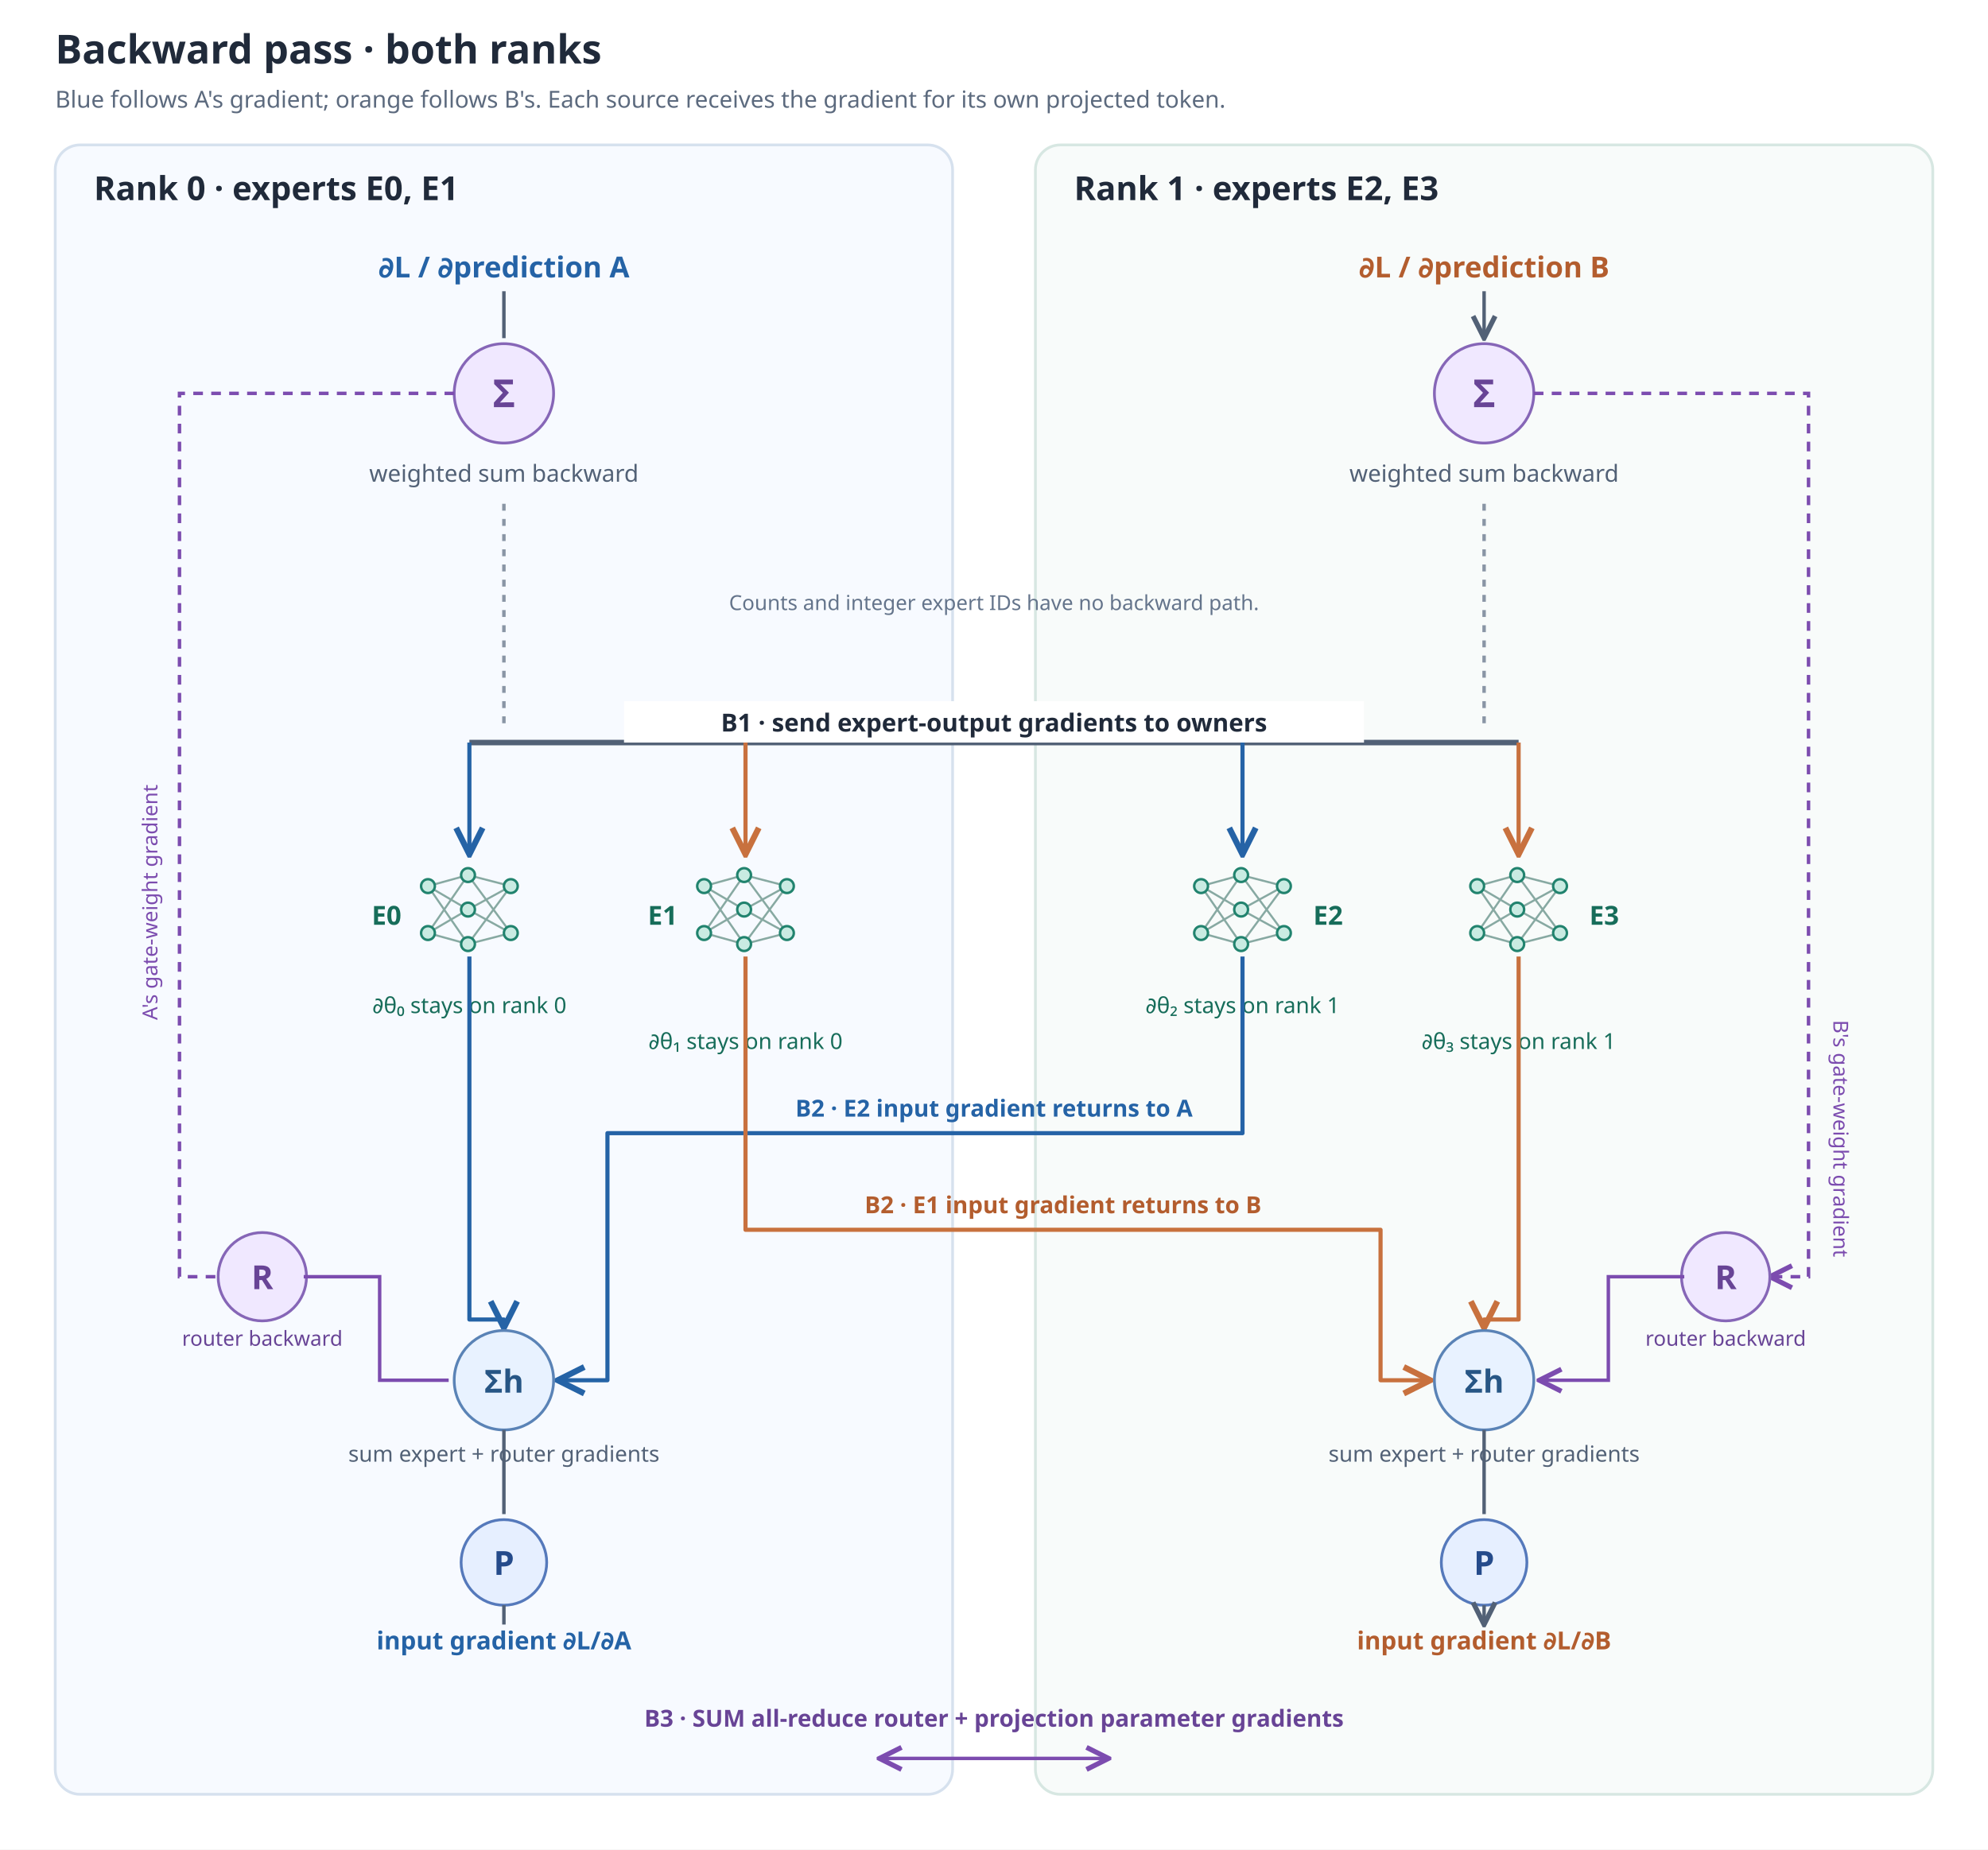
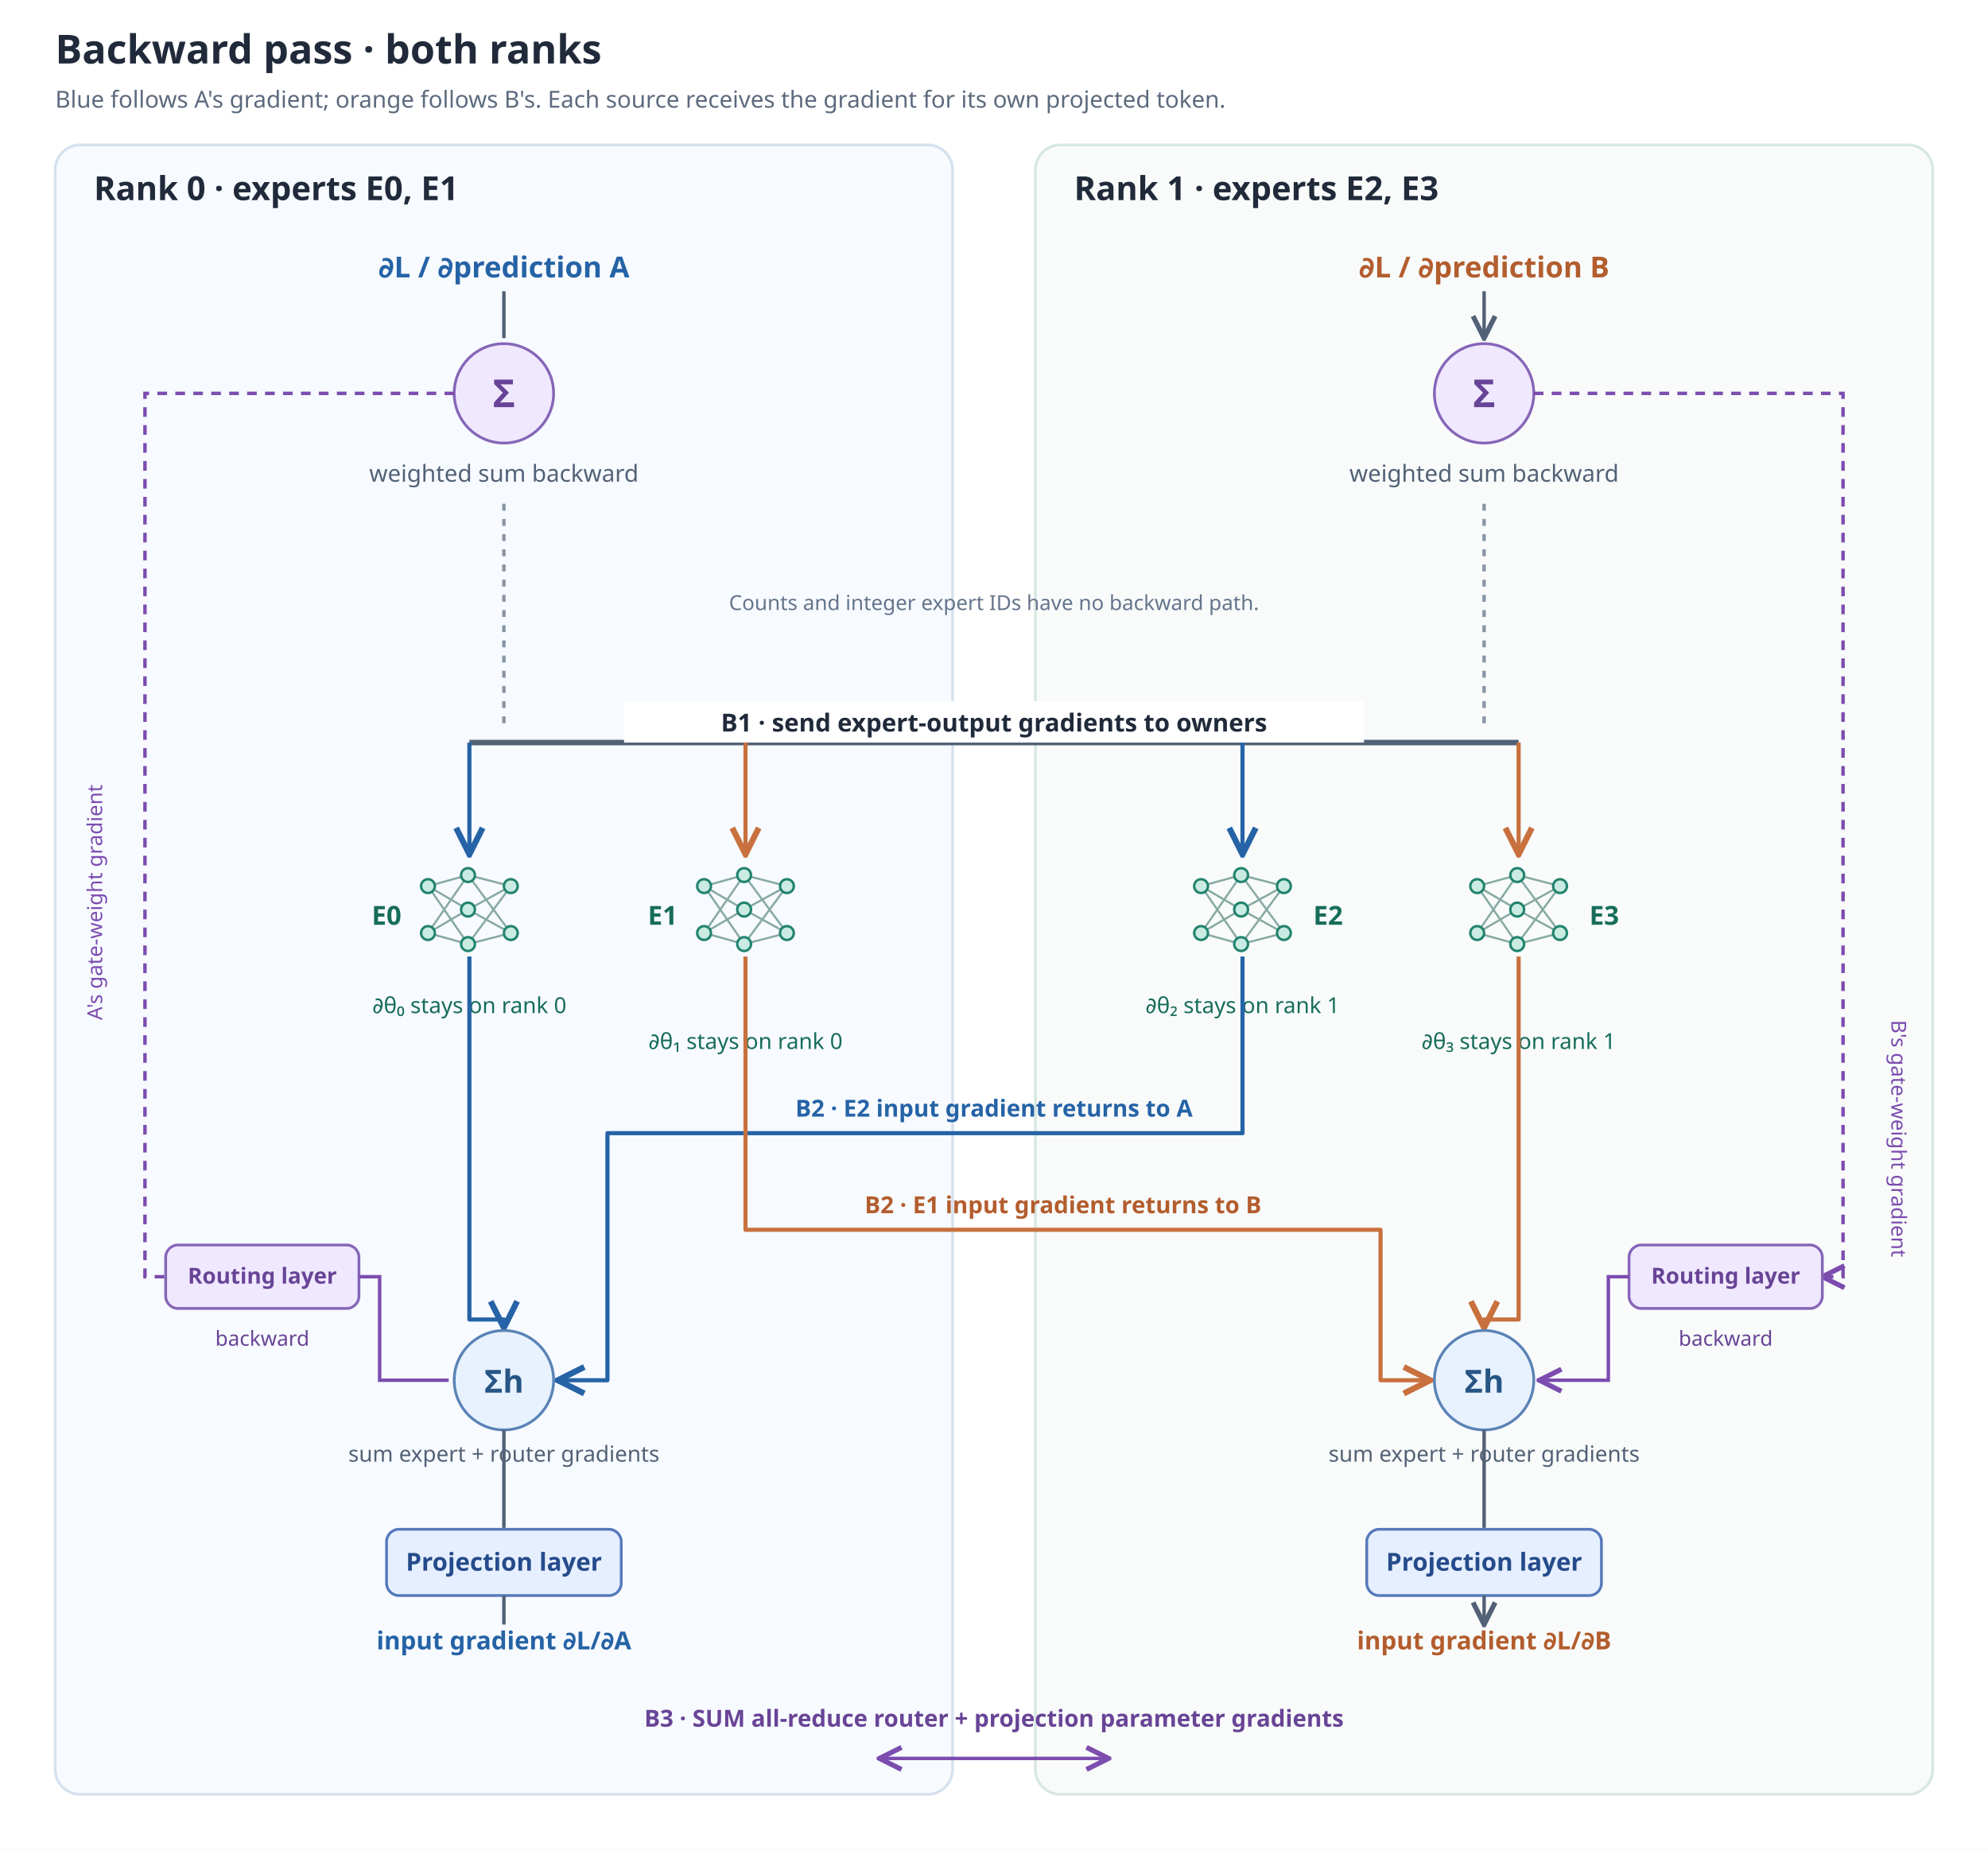
<svg xmlns="http://www.w3.org/2000/svg" xmlns:xlink="http://www.w3.org/1999/xlink" viewBox="0 0 1440 1340" role="img" aria-labelledby="title desc">
  <defs>
    <marker id="gray-arrow" viewBox="0 0 10 10" refX="9" refY="5" markerWidth="8" markerHeight="8" orient="auto">
      <path d="M1 1L9 5L1 9" fill="none" stroke="#526176" stroke-width="1.8" />
    </marker>
    <marker id="two-way" viewBox="0 0 10 10" refX="9" refY="5" markerWidth="8" markerHeight="8" orient="auto-start-reverse">
      <path d="M1 1L9 5L1 9" fill="none" stroke="#7c4caf" stroke-width="1.8" />
    </marker>
    <marker id="blue-arrow" viewBox="0 0 10 10" refX="9" refY="5" markerWidth="8" markerHeight="8" orient="auto">
      <path d="M1 1L9 5L1 9" fill="none" stroke="#2563a6" stroke-width="1.8" />
    </marker>
    <marker id="orange-arrow" viewBox="0 0 10 10" refX="9" refY="5" markerWidth="8" markerHeight="8" orient="auto">
      <path d="M1 1L9 5L1 9" fill="none" stroke="#c8713e" stroke-width="1.8" />
    </marker>
    <marker id="purple-arrow" viewBox="0 0 10 10" refX="9" refY="5" markerWidth="8" markerHeight="8" orient="auto">
      <path d="M1 1L9 5L1 9" fill="none" stroke="#7c4caf" stroke-width="1.8" />
    </marker>
    <symbol id="expert" viewBox="0 0 76 68">
      <g fill="none" stroke="#87a9a2" stroke-width="1.5">
        <path d="M8 17L37 9M8 17L37 34M8 17L37 59M8 51L37 9M8 51L37 34M8 51L37 59M37 9L68 17M37 9L68 51M37 34L68 17M37 34L68 51M37 59L68 17M37 59L68 51" />
      </g>
      <g fill="#c9ebe2" stroke="#21836e" stroke-width="1.8">
        <circle cx="8" cy="17" r="5" />
        <circle cx="8" cy="51" r="5" />
        <circle cx="37" cy="9" r="5" />
        <circle cx="37" cy="34" r="5" />
        <circle cx="37" cy="59" r="5" />
        <circle cx="68" cy="17" r="5" />
        <circle cx="68" cy="51" r="5" />
      </g>
    </symbol>
  </defs>
  <rect width="1440" height="1340" fill="#fff" />
  <text x="40" y="46" fill="#202a3a" font-family="system-ui,sans-serif" font-size="29" font-weight="700">Backward pass · both ranks</text>
  <text x="40" y="78" fill="#5c6a7e" font-family="system-ui,sans-serif" font-size="17">Blue follows A's gradient; orange follows B's. Each source receives the gradient for its own projected token.</text>
  <rect x="40" y="105" width="650" height="1195" rx="18" fill="#f7faff" stroke="#d6e1ee" stroke-width="2" />
  <rect x="750" y="105" width="650" height="1195" rx="18" fill="#f8fbfa" stroke="#d7e7e2" stroke-width="2" />
  <text x="68" y="145" fill="#202a3a" font-family="system-ui,sans-serif" font-size="24" font-weight="700">Rank 0 · experts E0, E1</text>
  <text x="778" y="145" fill="#202a3a" font-family="system-ui,sans-serif" font-size="24" font-weight="700">Rank 1 · experts E2, E3</text>
  <g font-family="system-ui,sans-serif" text-anchor="middle">
    <text x="365" y="201" fill="#2563a6" font-size="21" font-weight="700">∂L / ∂prediction A</text>
    <text x="1075" y="201" fill="#b35d2e" font-size="21" font-weight="700">∂L / ∂prediction B</text>
    <circle cx="365" cy="285" r="36" fill="#f0e8ff" stroke="#8666b7" stroke-width="2" />
    <text x="365" y="295" fill="#684496" font-size="28" font-weight="700">Σ</text>
    <circle cx="1075" cy="285" r="36" fill="#f0e8ff" stroke="#8666b7" stroke-width="2" />
    <text x="1075" y="295" fill="#684496" font-size="28" font-weight="700">Σ</text>
    <text x="365" y="349" fill="#526176" font-size="17">weighted sum backward</text>
    <text x="1075" y="349" fill="#526176" font-size="17">weighted sum backward</text>
  </g>
  <path d="M365 211V245M1075 211V245" fill="none" stroke="#526176" stroke-width="2.5" marker-end="url(#gray-arrow)" />
  <text x="720" y="442" text-anchor="middle" fill="#64748b" font-family="system-ui,sans-serif" font-size="15">Counts and integer expert IDs have no backward path.</text>
  <path d="M365 365V529M1075 365V529" fill="none" stroke="#8995a5" stroke-width="2.5" stroke-dasharray="5 6" />
  <path d="M340 538H1100" fill="none" stroke="#526176" stroke-width="4" />
  <rect x="452" y="508" width="536" height="30" fill="#fff" />
  <text x="720" y="530" text-anchor="middle" fill="#202a3a" font-family="system-ui,sans-serif" font-size="18" font-weight="700">B1 · send expert-output gradients to owners</text>
  <g fill="none" stroke-width="3" marker-end="url(#blue-arrow)">
    <path d="M340 538V619" stroke="#2563a6" />
    <path d="M900 538V619" stroke="#2563a6" />
  </g>
  <g fill="none" stroke-width="3" marker-end="url(#orange-arrow)">
    <path d="M540 538V619" stroke="#c8713e" />
    <path d="M1100 538V619" stroke="#c8713e" />
  </g>
  <g font-family="system-ui,sans-serif" text-anchor="middle">
    <text x="280" y="670" fill="#176d5a" font-size="19" font-weight="700">E0</text>
    <text x="480" y="670" fill="#176d5a" font-size="19" font-weight="700">E1</text>
    <text x="962" y="670" fill="#176d5a" font-size="19" font-weight="700">E2</text>
    <text x="1162" y="670" fill="#176d5a" font-size="19" font-weight="700">E3</text>
    <use xlink:href="#expert" x="302" y="625" width="76" height="68" />
    <use xlink:href="#expert" x="502" y="625" width="76" height="68" />
    <use xlink:href="#expert" x="862" y="625" width="76" height="68" />
    <use xlink:href="#expert" x="1062" y="625" width="76" height="68" />
    <text x="340" y="734" fill="#176d5a" font-size="16">∂θ₀ stays on rank 0</text>
    <text x="540" y="760" fill="#176d5a" font-size="16">∂θ₁ stays on rank 0</text>
    <text x="900" y="734" fill="#176d5a" font-size="16">∂θ₂ stays on rank 1</text>
    <text x="1100" y="760" fill="#176d5a" font-size="16">∂θ₃ stays on rank 1</text>
  </g>
  <g fill="none" stroke-width="3" stroke-linejoin="round">
    <path d="M340 693V956H365V962" stroke="#2563a6" marker-end="url(#blue-arrow)" />
    <path d="M900 693V821H440V1000H404" stroke="#2563a6" marker-end="url(#blue-arrow)" />
    <path d="M1100 693V956H1075V962" stroke="#c8713e" marker-end="url(#orange-arrow)" />
    <path d="M540 693V891H1000V1000H1036" stroke="#c8713e" marker-end="url(#orange-arrow)" />
  </g>
  <text x="720" y="809" text-anchor="middle" fill="#2563a6" font-family="system-ui,sans-serif" font-size="17" font-weight="700">B2 · E2 input gradient returns to A</text>
  <text x="770" y="879" text-anchor="middle" fill="#b35d2e" font-family="system-ui,sans-serif" font-size="17" font-weight="700">B2 · E1 input gradient returns to B</text>
-   <path d="M329 285H130V925H158M1111 285H1310V925H1282" fill="none" stroke="#7c4caf" stroke-width="2.5" stroke-dasharray="7 6" marker-end="url(#purple-arrow)" />
-   <text x="114" y="739" fill="#7c4caf" font-family="system-ui,sans-serif" font-size="15" transform="rotate(-90 114 739)">A's gate-weight gradient</text>
-   <text x="1328" y="739" fill="#7c4caf" font-family="system-ui,sans-serif" font-size="15" transform="rotate(90 1328 739)">B's gate-weight gradient</text>
+   <path d="M329 285H105V925H120M1111 285H1335V925H1320" fill="none" stroke="#7c4caf" stroke-width="2.5" stroke-dasharray="7 6" marker-end="url(#purple-arrow)" />
+   <text x="74" y="739" fill="#7c4caf" font-family="system-ui,sans-serif" font-size="15" transform="rotate(-90 74 739)">A's gate-weight gradient</text>
+   <text x="1370" y="739" fill="#7c4caf" font-family="system-ui,sans-serif" font-size="15" transform="rotate(90 1370 739)">B's gate-weight gradient</text>
  <g font-family="system-ui,sans-serif" text-anchor="middle">
-     <circle cx="190" cy="925" r="32" fill="#f0e8ff" stroke="#8666b7" stroke-width="2" />
-     <text x="190" y="934" fill="#684496" font-size="24" font-weight="700">R</text>
-     <circle cx="1250" cy="925" r="32" fill="#f0e8ff" stroke="#8666b7" stroke-width="2" />
-     <text x="1250" y="934" fill="#684496" font-size="24" font-weight="700">R</text>
-     <text x="190" y="975" fill="#684496" font-size="15">router backward</text>
-     <text x="1250" y="975" fill="#684496" font-size="15">router backward</text>
+     <rect x="120" y="902" width="140" height="46" rx="9" fill="#f0e8ff" stroke="#8666b7" stroke-width="2" />
+     <text x="190" y="930" fill="#684496" font-size="16" font-weight="700">Routing layer</text>
+     <rect x="1180" y="902" width="140" height="46" rx="9" fill="#f0e8ff" stroke="#8666b7" stroke-width="2" />
+     <text x="1250" y="930" fill="#684496" font-size="16" font-weight="700">Routing layer</text>
+     <text x="190" y="975" fill="#684496" font-size="15">backward</text>
+     <text x="1250" y="975" fill="#684496" font-size="15">backward</text>
    <circle cx="365" cy="1000" r="36" fill="#e8f2ff" stroke="#5a83b6" stroke-width="2" />
    <text x="365" y="1009" fill="#275685" font-size="23" font-weight="700">Σh</text>
    <circle cx="1075" cy="1000" r="36" fill="#e8f2ff" stroke="#5a83b6" stroke-width="2" />
    <text x="1075" y="1009" fill="#275685" font-size="23" font-weight="700">Σh</text>
    <text x="365" y="1059" fill="#526176" font-size="16">sum expert + router gradients</text>
    <text x="1075" y="1059" fill="#526176" font-size="16">sum expert + router gradients</text>
-     <circle cx="365" cy="1132" r="31" fill="#e6efff" stroke="#5579bb" stroke-width="2" />
-     <text x="365" y="1141" fill="#254b8b" font-size="24" font-weight="700">P</text>
-     <circle cx="1075" cy="1132" r="31" fill="#e6efff" stroke="#5579bb" stroke-width="2" />
-     <text x="1075" y="1141" fill="#254b8b" font-size="24" font-weight="700">P</text>
+     <rect x="280" y="1108" width="170" height="48" rx="9" fill="#e6efff" stroke="#5579bb" stroke-width="2" />
+     <text x="365" y="1138" fill="#254b8b" font-size="18" font-weight="700">Projection layer</text>
+     <rect x="990" y="1108" width="170" height="48" rx="9" fill="#e6efff" stroke="#5579bb" stroke-width="2" />
+     <text x="1075" y="1138" fill="#254b8b" font-size="18" font-weight="700">Projection layer</text>
    <text x="365" y="1195" fill="#2563a6" font-size="18" font-weight="700">input gradient ∂L/∂A</text>
    <text x="1075" y="1195" fill="#b35d2e" font-size="18" font-weight="700">input gradient ∂L/∂B</text>
  </g>
  <g fill="none" stroke="#7c4caf" stroke-width="2.5" marker-end="url(#purple-arrow)">
-     <path d="M220 925H275V1000H325M1220 925H1165V1000H1115" />
+     <path d="M260 925H275V1000H325M1180 925H1165V1000H1115" />
  </g>
  <g fill="none" stroke="#526176" stroke-width="2.5" marker-end="url(#gray-arrow)">
-     <path d="M365 1036V1097M1075 1036V1097M365 1163V1177M1075 1163V1177" />
+     <path d="M365 1036V1107M1075 1036V1107M365 1156V1177M1075 1156V1177" />
  </g>
  <text x="720" y="1251" text-anchor="middle" fill="#684496" font-family="system-ui,sans-serif" font-size="17" font-weight="700">B3 · SUM all-reduce router + projection parameter gradients</text>
  <path d="M637 1274H803" fill="none" stroke="#7c4caf" stroke-width="2.5" marker-start="url(#two-way)" marker-end="url(#two-way)" />
</svg>
